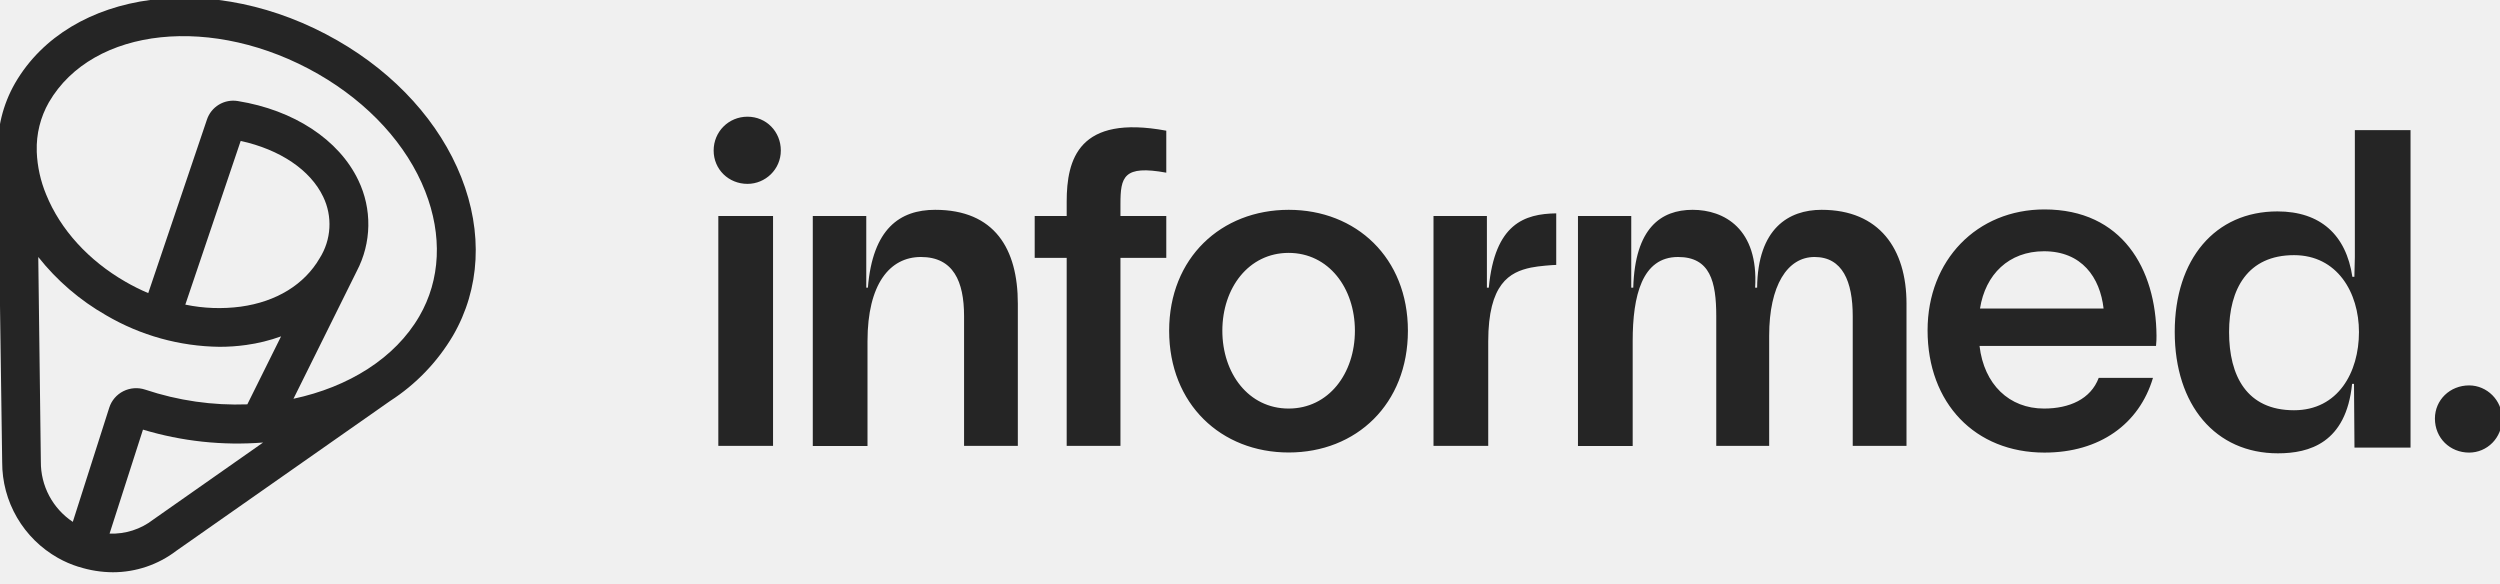
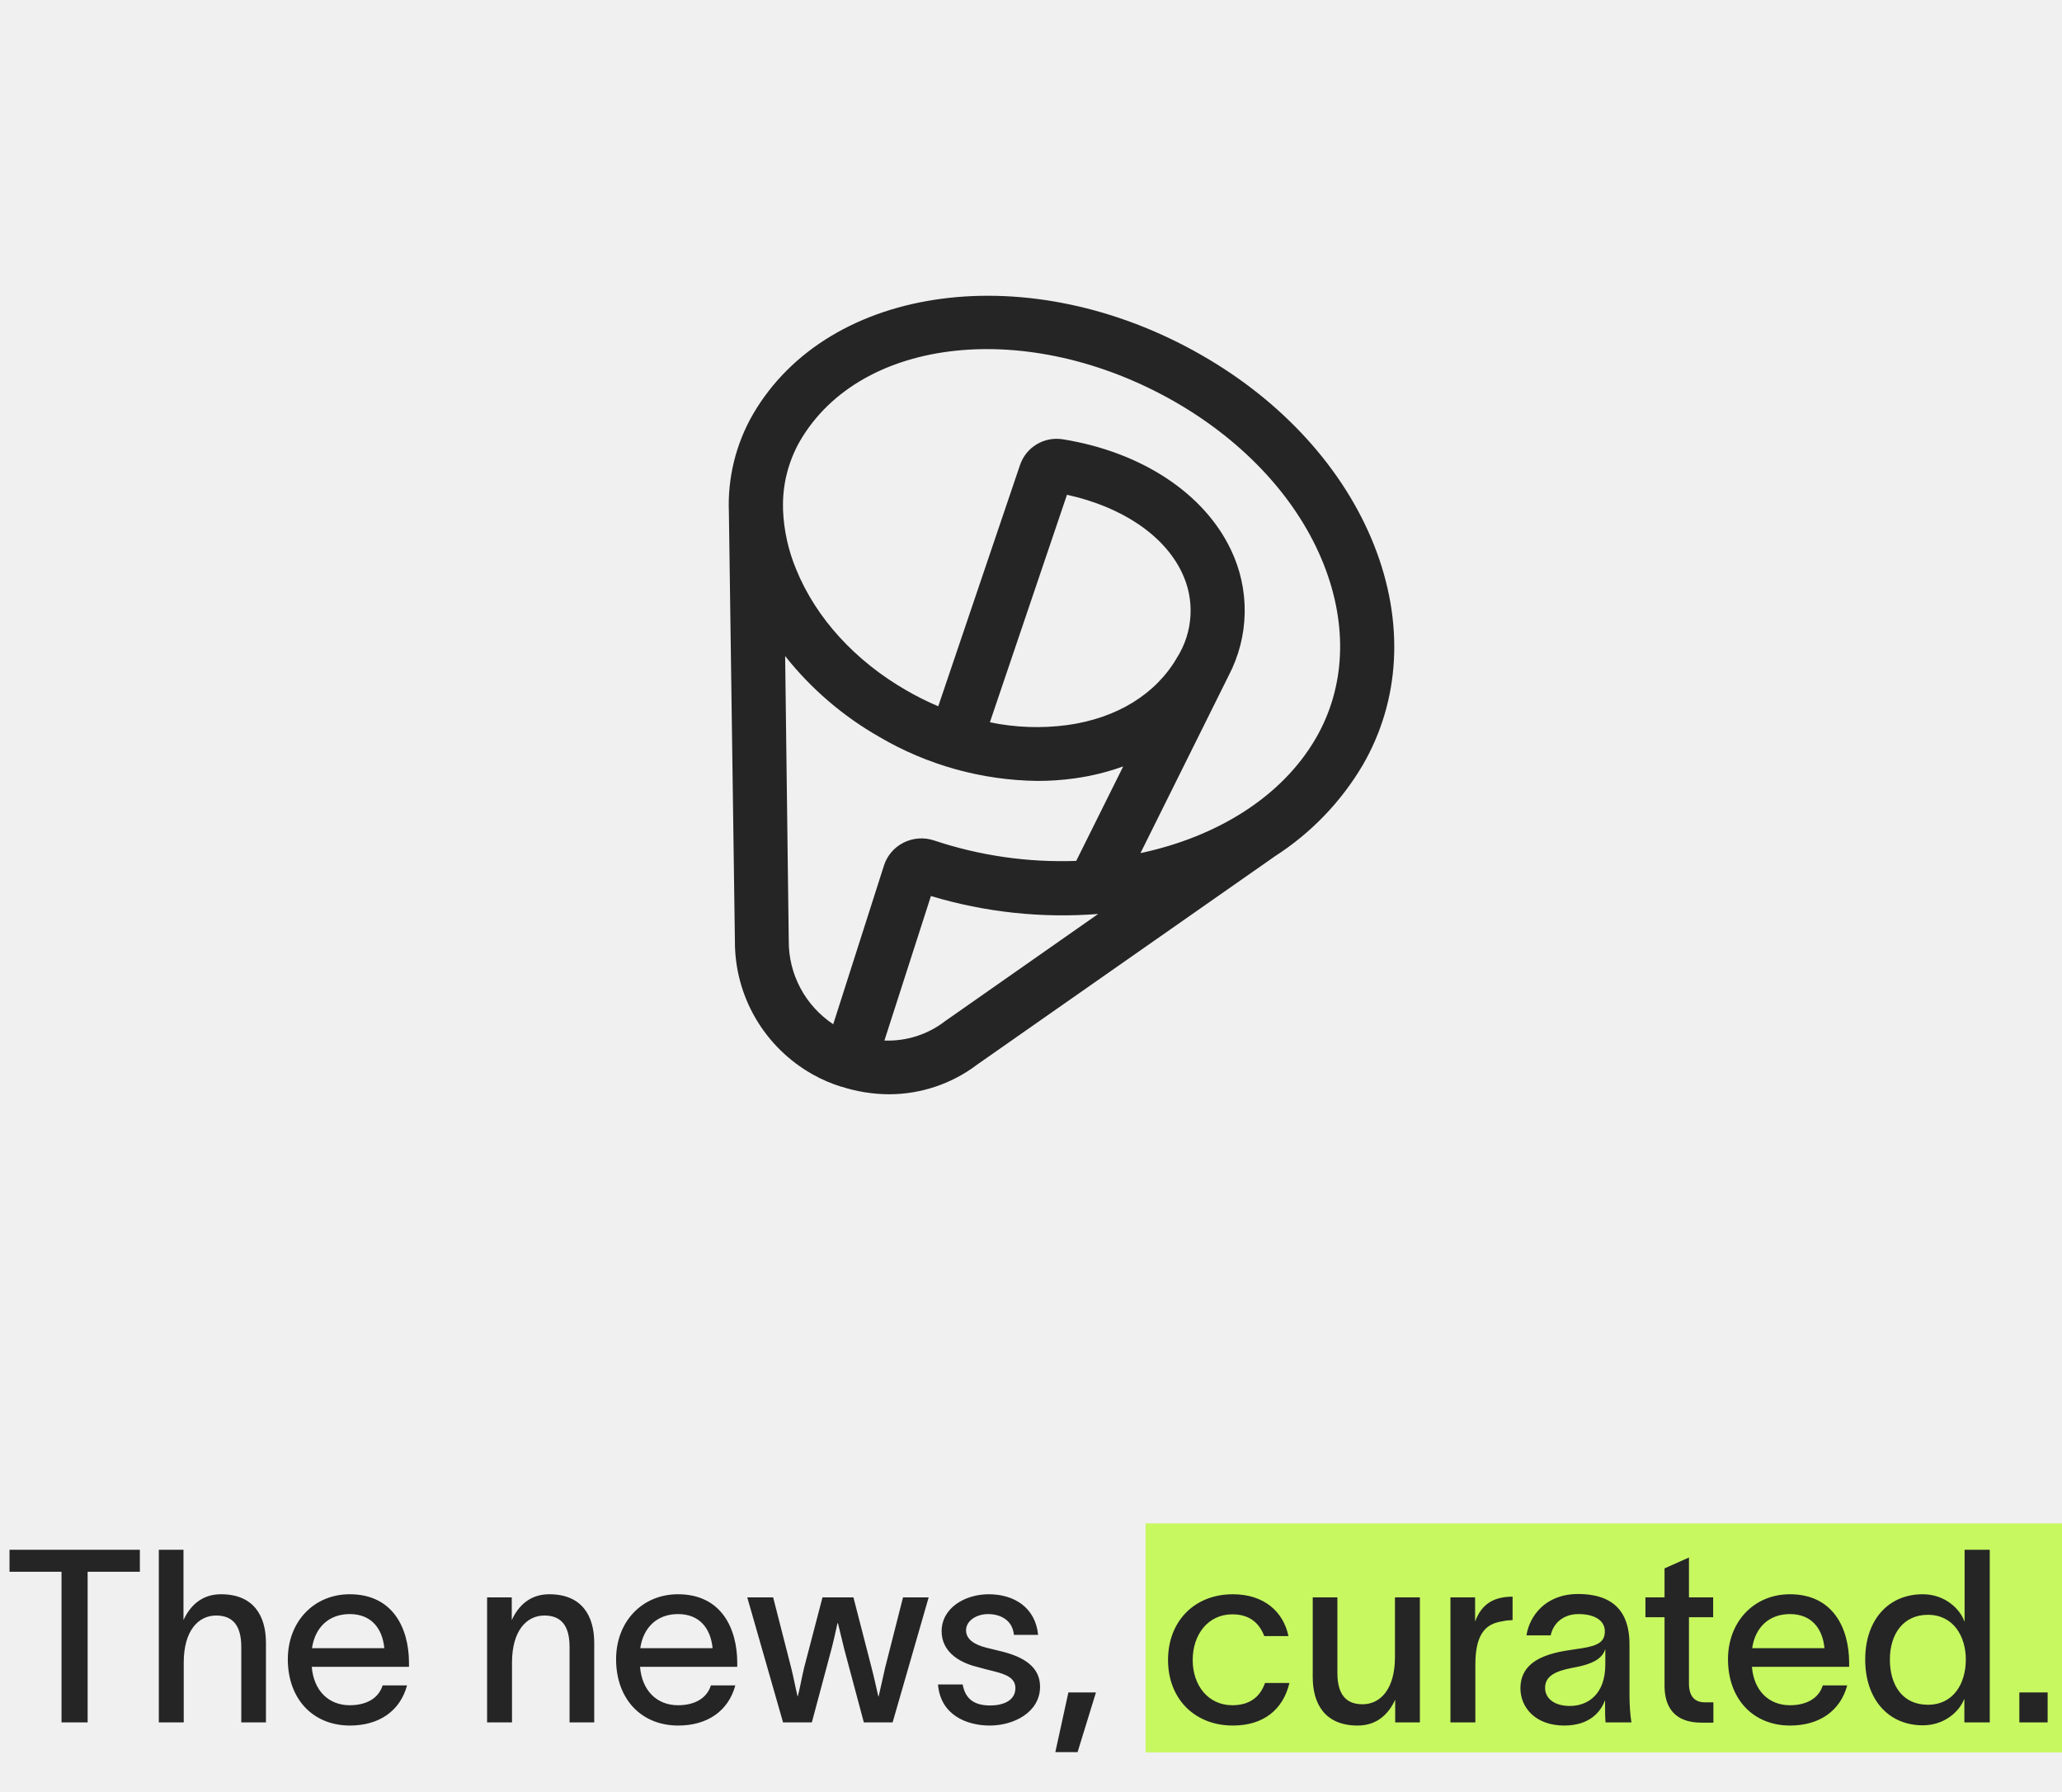
- <svg xmlns="http://www.w3.org/2000/svg" width="270" height="63" viewBox="0 0 270 63" fill="none">
-   <g clip-path="url(#clip0_19204_18328)">
-     <path fill-rule="evenodd" clip-rule="evenodd" d="M84.329 16.257C84.329 18.293 82.659 19.858 80.728 19.858C78.692 19.858 77.074 18.293 77.074 16.257C77.074 14.221 78.692 12.603 80.728 12.603C82.763 12.603 84.329 14.221 84.329 16.257ZM121.009 23.33V22.041C121.009 19.112 121.332 17.803 125.959 18.649V14.114C116.495 12.361 115.202 17.183 115.202 21.794V23.33H111.747V27.848H115.202V48.157H121.009V27.848H125.959V23.33H121.009ZM93.557 23.33H87.791H87.781V48.168H93.691V36.832C93.691 30.685 96.094 27.755 99.457 27.755C102.964 27.755 104.119 30.396 104.119 34.14V48.157H109.926V32.789C109.926 26.889 107.43 22.66 100.994 22.66C97.188 22.66 94.248 24.692 93.732 31.066H93.557V23.33ZM77.579 23.33H83.489V48.157H77.579V23.33ZM139.182 22.66C131.889 22.66 126.268 27.848 126.268 35.718C126.268 43.64 131.879 48.869 139.182 48.869C146.484 48.869 152.054 43.64 152.054 35.718C152.054 27.848 146.474 22.66 139.182 22.66ZM139.171 27.312C143.493 27.312 146.33 31.108 146.33 35.718C146.33 40.329 143.503 44.124 139.171 44.124C134.849 44.124 132.013 40.329 132.013 35.718C132.013 31.108 134.849 27.312 139.171 27.312ZM168.073 23.042V28.611C167.784 28.611 166.194 28.72 165.34 28.9C163.04 29.385 160.729 30.633 160.729 36.873V48.157H154.819V23.33H160.585V31.066H160.791C161.441 24.156 164.649 23.093 168.073 23.042ZM176.176 23.33H170.42V48.168H176.33V36.832C176.33 31.933 177.341 27.755 181.23 27.755C184.685 27.755 185.356 30.396 185.356 34.14V48.157H191.07V36.255C191.07 30.829 193.04 27.755 195.969 27.755C198.992 27.755 200.095 30.396 200.095 34.14V48.157H205.902V32.789C205.902 26.889 202.973 22.66 196.733 22.66C193.174 22.66 189.832 24.671 189.77 31.066H189.554C189.935 24.692 186.191 22.66 182.808 22.66C179.384 22.66 176.578 24.62 176.392 31.066H176.176V23.33ZM232.85 37.358H213.789C214.274 41.535 217.007 44.124 220.751 44.124C223.484 44.124 225.795 43.114 226.661 40.813H232.52C231.035 45.806 226.754 48.88 220.803 48.88C213.314 48.88 208.178 43.547 208.178 35.677C208.178 28.096 213.51 22.619 220.803 22.619C229.209 22.619 232.85 29.055 232.902 36.255C232.902 36.492 232.902 36.925 232.85 37.358ZM227.187 33.325C226.806 29.963 224.836 27.136 220.751 27.136C216.955 27.136 214.418 29.633 213.84 33.325H227.187ZM260.338 48.34V14.054H254.324V27.783L254.273 29.897H254.056C253.381 25.361 250.599 22.832 245.96 22.832C239.235 22.832 234.871 27.979 234.871 35.849C234.871 43.77 239.287 48.959 246.012 48.959C249.39 48.959 253.381 47.853 254.025 41.46H254.232L254.283 48.34H260.338ZM247.754 27.556C252.416 27.556 254.768 31.589 254.768 35.859C254.768 40.222 252.509 44.307 247.754 44.307C242.66 44.307 240.74 40.614 240.74 35.859C240.74 31.207 242.753 27.556 247.754 27.556ZM270.227 45.207C270.227 47.312 268.6 48.88 266.665 48.88C264.598 48.88 262.971 47.312 262.971 45.207C262.971 43.192 264.598 41.624 266.665 41.624C268.6 41.624 270.227 43.237 270.227 45.207Z" fill="#252525" />
-     <path d="M49.814 19.131C47.483 13.242 42.743 7.985 36.441 4.372C23.146 -3.272 7.54 -1.201 1.634 8.97C0.305 11.283 -0.341 13.923 -0.23 16.586L0.236 49.916C0.227 52.016 0.78 54.081 1.838 55.897C2.896 57.714 4.42 59.218 6.254 60.253C6.959 60.651 7.704 60.973 8.477 61.215H8.5C9.694 61.598 10.939 61.797 12.192 61.804C14.672 61.802 17.082 60.986 19.049 59.482L42.123 43.312C44.913 41.514 47.243 39.093 48.928 36.239C51.86 31.182 52.177 25.108 49.814 19.131ZM4.412 49.879L4.133 27.755C6.148 30.303 8.638 32.441 11.465 34.052C15.179 36.231 19.4 37.405 23.71 37.456C24.674 37.457 25.637 37.391 26.591 37.256C27.876 37.079 29.138 36.767 30.357 36.327L26.712 43.67C22.97 43.806 19.234 43.268 15.684 42.081C15.299 41.953 14.892 41.901 14.488 41.93C14.083 41.958 13.688 42.067 13.325 42.248C12.965 42.428 12.645 42.678 12.383 42.982C12.121 43.287 11.923 43.641 11.801 44.023L7.862 56.362C6.793 55.65 5.918 54.685 5.316 53.554C4.714 52.422 4.404 51.159 4.412 49.879V49.879ZM34.525 27.885C32.879 30.722 29.863 32.584 26.004 33.118C24.009 33.383 21.984 33.309 20.014 32.9L25.994 15.22C30.222 16.149 33.518 18.341 34.907 21.258C35.411 22.304 35.64 23.461 35.573 24.62C35.507 25.779 35.146 26.902 34.525 27.885V27.885ZM16.602 56.078L16.551 56.115C15.207 57.159 13.536 57.695 11.833 57.629L15.441 46.4C19.641 47.665 24.04 48.138 28.414 47.793L16.602 56.078ZM45.292 34.149C42.659 38.7 37.624 41.803 31.695 43.066L38.533 29.278C39.325 27.768 39.752 26.094 39.78 24.391C39.809 22.687 39.437 21.001 38.697 19.465C36.604 15.081 31.737 11.886 25.673 10.911C24.97 10.796 24.249 10.936 23.64 11.303C23.03 11.671 22.573 12.243 22.349 12.917L16.01 31.655C15.166 31.298 14.346 30.889 13.553 30.43C9.563 28.135 6.524 24.801 4.99 21.021C4.38 19.557 4.034 17.997 3.97 16.414V16.33C3.91 14.484 4.363 12.656 5.279 11.05V11.05C10.025 2.877 23.067 1.516 34.357 7.99C39.843 11.148 43.95 15.643 45.922 20.659C47.795 25.423 47.576 30.216 45.292 34.149V34.149Z" fill="#252525" />
-   </g>
-   <defs>
-     <clipPath id="clip0_19204_18328">
-       <rect width="270" height="62.047" fill="white" />
-     </clipPath>
-   </defs>
+ <svg xmlns="http://www.w3.org/2000/svg" width="237" height="206" viewBox="0 0 237 206" fill="none">
+   <path d="M157.929 62.661C154.476 53.949 147.452 46.172 138.113 40.827C118.415 29.518 95.291 32.582 86.54 47.628C84.571 51.05 83.613 54.956 83.777 58.896L84.468 108.205C84.456 111.312 85.275 114.366 86.842 117.054C88.409 119.742 90.667 121.966 93.385 123.498C94.43 124.086 95.534 124.563 96.679 124.92H96.714C98.482 125.488 100.327 125.782 102.184 125.793C105.858 125.789 109.429 124.582 112.344 122.358L146.533 98.435C150.668 95.776 154.121 92.193 156.617 87.971C160.961 80.489 161.431 71.503 157.929 62.661ZM90.657 108.15L90.242 75.419C93.228 79.19 96.917 82.353 101.107 84.735C106.61 87.96 112.865 89.696 119.251 89.771C120.679 89.773 122.105 89.675 123.519 89.476C125.423 89.213 127.293 88.753 129.1 88.102L123.699 98.964C118.154 99.166 112.618 98.37 107.357 96.614C106.787 96.424 106.185 96.347 105.585 96.39C104.985 96.432 104.4 96.593 103.862 96.862C103.329 97.127 102.855 97.496 102.467 97.947C102.079 98.398 101.786 98.921 101.604 99.486L95.768 117.741C94.184 116.688 92.888 115.261 91.996 113.587C91.103 111.913 90.643 110.044 90.657 108.15V108.15ZM135.275 75.611C132.837 79.809 128.368 82.564 122.649 83.354C119.694 83.746 116.693 83.637 113.774 83.031L122.635 56.876C128.9 58.25 133.783 61.493 135.841 65.807C136.588 67.356 136.928 69.067 136.829 70.782C136.73 72.497 136.195 74.158 135.275 75.611V75.611ZM108.718 117.322L108.642 117.377C106.651 118.92 104.175 119.713 101.652 119.616L106.998 103.004C113.221 104.875 119.74 105.574 126.22 105.065L108.718 117.322ZM151.23 84.88C147.327 91.613 139.868 96.202 131.082 98.071L141.215 77.672C142.387 75.438 143.02 72.963 143.062 70.442C143.104 67.922 142.554 65.427 141.456 63.155C138.355 56.67 131.144 51.943 122.159 50.5C121.117 50.331 120.049 50.537 119.146 51.081C118.244 51.625 117.566 52.471 117.234 53.468L107.841 81.19C106.591 80.662 105.375 80.056 104.201 79.376C98.289 75.982 93.785 71.049 91.513 65.457C90.608 63.292 90.096 60.984 90 58.642V58.518C89.912 55.786 90.584 53.083 91.941 50.706V50.706C98.972 38.614 118.298 36.601 135.026 46.179C143.155 50.85 149.24 57.501 152.162 64.921C154.939 71.97 154.614 79.06 151.23 84.88V84.88Z" fill="#252525" />
+   <rect x="131.667" y="175.121" width="105.333" height="26.333" fill="#C7F860" />
+   <path d="M1.094 180.683H7.07V198H10.072V180.683H16.076V178.153H1.094V180.683ZM18.254 198H21.117V191.134C21.117 187.465 22.785 185.714 24.841 185.714C26.815 185.714 27.732 186.937 27.732 189.328V198H30.567V188.855C30.567 185.742 29.15 183.268 25.397 183.268C23.174 183.268 21.84 184.602 21.089 186.242V178.153H18.254V198ZM46.785 193.747H43.977C43.477 195.332 41.976 196.026 40.197 196.026C37.779 196.026 36.055 194.359 35.833 191.607H47.007V191.079C46.979 187.187 45.172 183.268 40.197 183.268C36.083 183.268 33.081 186.409 33.081 190.745C33.081 195.276 35.944 198.361 40.225 198.361C43.533 198.361 45.979 196.721 46.785 193.747ZM35.861 189.467C36.194 187.132 37.751 185.547 40.197 185.547C42.671 185.547 43.95 187.187 44.172 189.467H35.861ZM55.985 198H58.848V191.134C58.848 187.465 60.516 185.714 62.573 185.714C64.546 185.714 65.464 186.937 65.464 189.328V198H68.299V188.855C68.299 185.742 66.881 183.268 63.129 183.268C60.905 183.268 59.571 184.602 58.82 186.242V183.629H55.985V198ZM84.516 193.747H81.709C81.208 195.332 79.707 196.026 77.928 196.026C75.51 196.026 73.787 194.359 73.564 191.607H84.738V191.079C84.711 187.187 82.904 183.268 77.928 183.268C73.814 183.268 70.812 186.409 70.812 190.745C70.812 195.276 73.675 198.361 77.956 198.361C81.264 198.361 83.71 196.721 84.516 193.747ZM73.592 189.467C73.926 187.132 75.482 185.547 77.928 185.547C80.402 185.547 81.681 187.187 81.903 189.467H73.592ZM90.003 198H93.311L95.562 189.578C95.84 188.521 96.035 187.604 96.257 186.604H96.313L97.036 189.578L99.287 198H102.595L106.737 183.629H103.79L101.733 191.718C101.483 192.83 101.233 193.97 100.983 195.026H100.955C100.705 193.942 100.455 192.774 100.177 191.718L98.092 183.629H94.534L92.421 191.718C92.144 192.885 91.977 193.886 91.699 194.998H91.671C91.393 193.858 91.226 192.885 90.948 191.774L88.864 183.629H85.889L90.003 198ZM116.539 187.938H119.319C119.013 184.825 116.594 183.268 113.648 183.268C110.896 183.268 108.228 184.852 108.228 187.521C108.228 189.744 110.035 191.051 112.258 191.607C112.925 191.801 113.62 191.968 114.287 192.135C115.566 192.469 116.706 192.858 116.706 194.053C116.706 195.554 115.205 196.054 113.815 196.054C112.008 196.054 110.952 195.332 110.646 193.636H107.811C108.089 197.138 111.091 198.361 113.759 198.361C116.539 198.361 119.541 196.833 119.541 193.886C119.541 191.551 117.54 190.467 115.288 189.883C114.649 189.717 114.037 189.578 113.37 189.411C112.036 189.077 111.035 188.466 111.035 187.41C111.035 186.298 112.258 185.547 113.565 185.547C114.954 185.547 116.372 186.214 116.539 187.938ZM122.797 194.553L121.296 201.419H123.853L125.966 194.553H122.797ZM148.204 193.469H145.396C144.812 195.137 143.562 196.026 141.644 196.026C138.864 196.026 137.085 193.747 137.085 190.829C137.085 187.882 138.864 185.575 141.644 185.575C143.756 185.575 144.785 186.715 145.313 188.077H148.092C147.509 185.297 145.313 183.268 141.699 183.268C137.307 183.268 134.25 186.353 134.25 190.829C134.25 195.276 137.307 198.361 141.699 198.361C145.174 198.361 147.453 196.582 148.204 193.469ZM150.881 192.774C150.881 195.887 152.298 198.361 156.051 198.361C158.275 198.361 159.609 197.027 160.359 195.387V198H163.195V183.629H160.332V190.495C160.332 194.164 158.664 195.915 156.607 195.915C154.633 195.915 153.716 194.692 153.716 192.302V183.629H150.881V192.774ZM169.544 183.629H166.709V198H169.572V191.329C169.572 187.382 171.128 186.631 172.657 186.381C173.074 186.27 173.713 186.242 173.852 186.242V183.546C171.74 183.546 170.295 184.352 169.544 186.409V183.629ZM175.448 187.993H178.228C178.561 186.492 179.784 185.547 181.424 185.547C183.342 185.547 184.454 186.326 184.454 187.521C184.454 188.716 183.731 189.161 181.869 189.467C179.757 189.828 174.753 190.05 174.753 194.081C174.753 196.249 176.449 198.361 179.784 198.361C182.842 198.361 184.037 196.638 184.454 195.498H184.482V196.11C184.482 196.805 184.482 197.388 184.538 198H187.512C187.373 197.222 187.289 195.971 187.289 194.887V189.05C187.289 186.381 186.4 183.24 181.369 183.24C177.616 183.24 175.782 185.797 175.448 187.993ZM177.588 194.025C177.588 192.691 178.728 192.107 180.757 191.718C183.509 191.245 184.204 190.439 184.51 189.578V191.329C184.51 194.803 182.481 196.11 180.424 196.11C178.7 196.11 177.588 195.276 177.588 194.025ZM194.124 193.525V185.909H196.904V183.629H194.124V179.043L191.317 180.294V183.629H189.121V185.909H191.317V193.803C191.317 196.249 192.484 198.028 195.542 198.028H196.932V195.693H195.959C194.708 195.693 194.124 194.915 194.124 193.525ZM212.314 193.747H209.506C209.006 195.332 207.505 196.026 205.726 196.026C203.308 196.026 201.584 194.359 201.362 191.607H212.536V191.079C212.508 187.187 210.702 183.268 205.726 183.268C201.612 183.268 198.61 186.409 198.61 190.745C198.61 195.276 201.473 198.361 205.754 198.361C209.062 198.361 211.508 196.721 212.314 193.747ZM201.39 189.467C201.723 187.132 203.28 185.547 205.726 185.547C208.2 185.547 209.479 187.187 209.701 189.467H201.39ZM220.997 183.268C216.994 183.268 214.381 186.27 214.381 190.773C214.381 195.276 216.994 198.334 220.997 198.334C223.554 198.334 225.222 196.694 225.75 195.332H225.778V198H228.697V178.153H225.806V186.381H225.778C225.278 184.964 223.554 183.268 220.997 183.268ZM217.217 190.773C217.217 187.827 218.773 185.631 221.581 185.631C224.527 185.631 225.945 188.105 225.945 190.773C225.945 193.497 224.555 195.971 221.581 195.971C218.69 195.971 217.217 193.747 217.217 190.773ZM232.098 194.553V198H235.35V194.553H232.098Z" fill="#252525" />
</svg>
